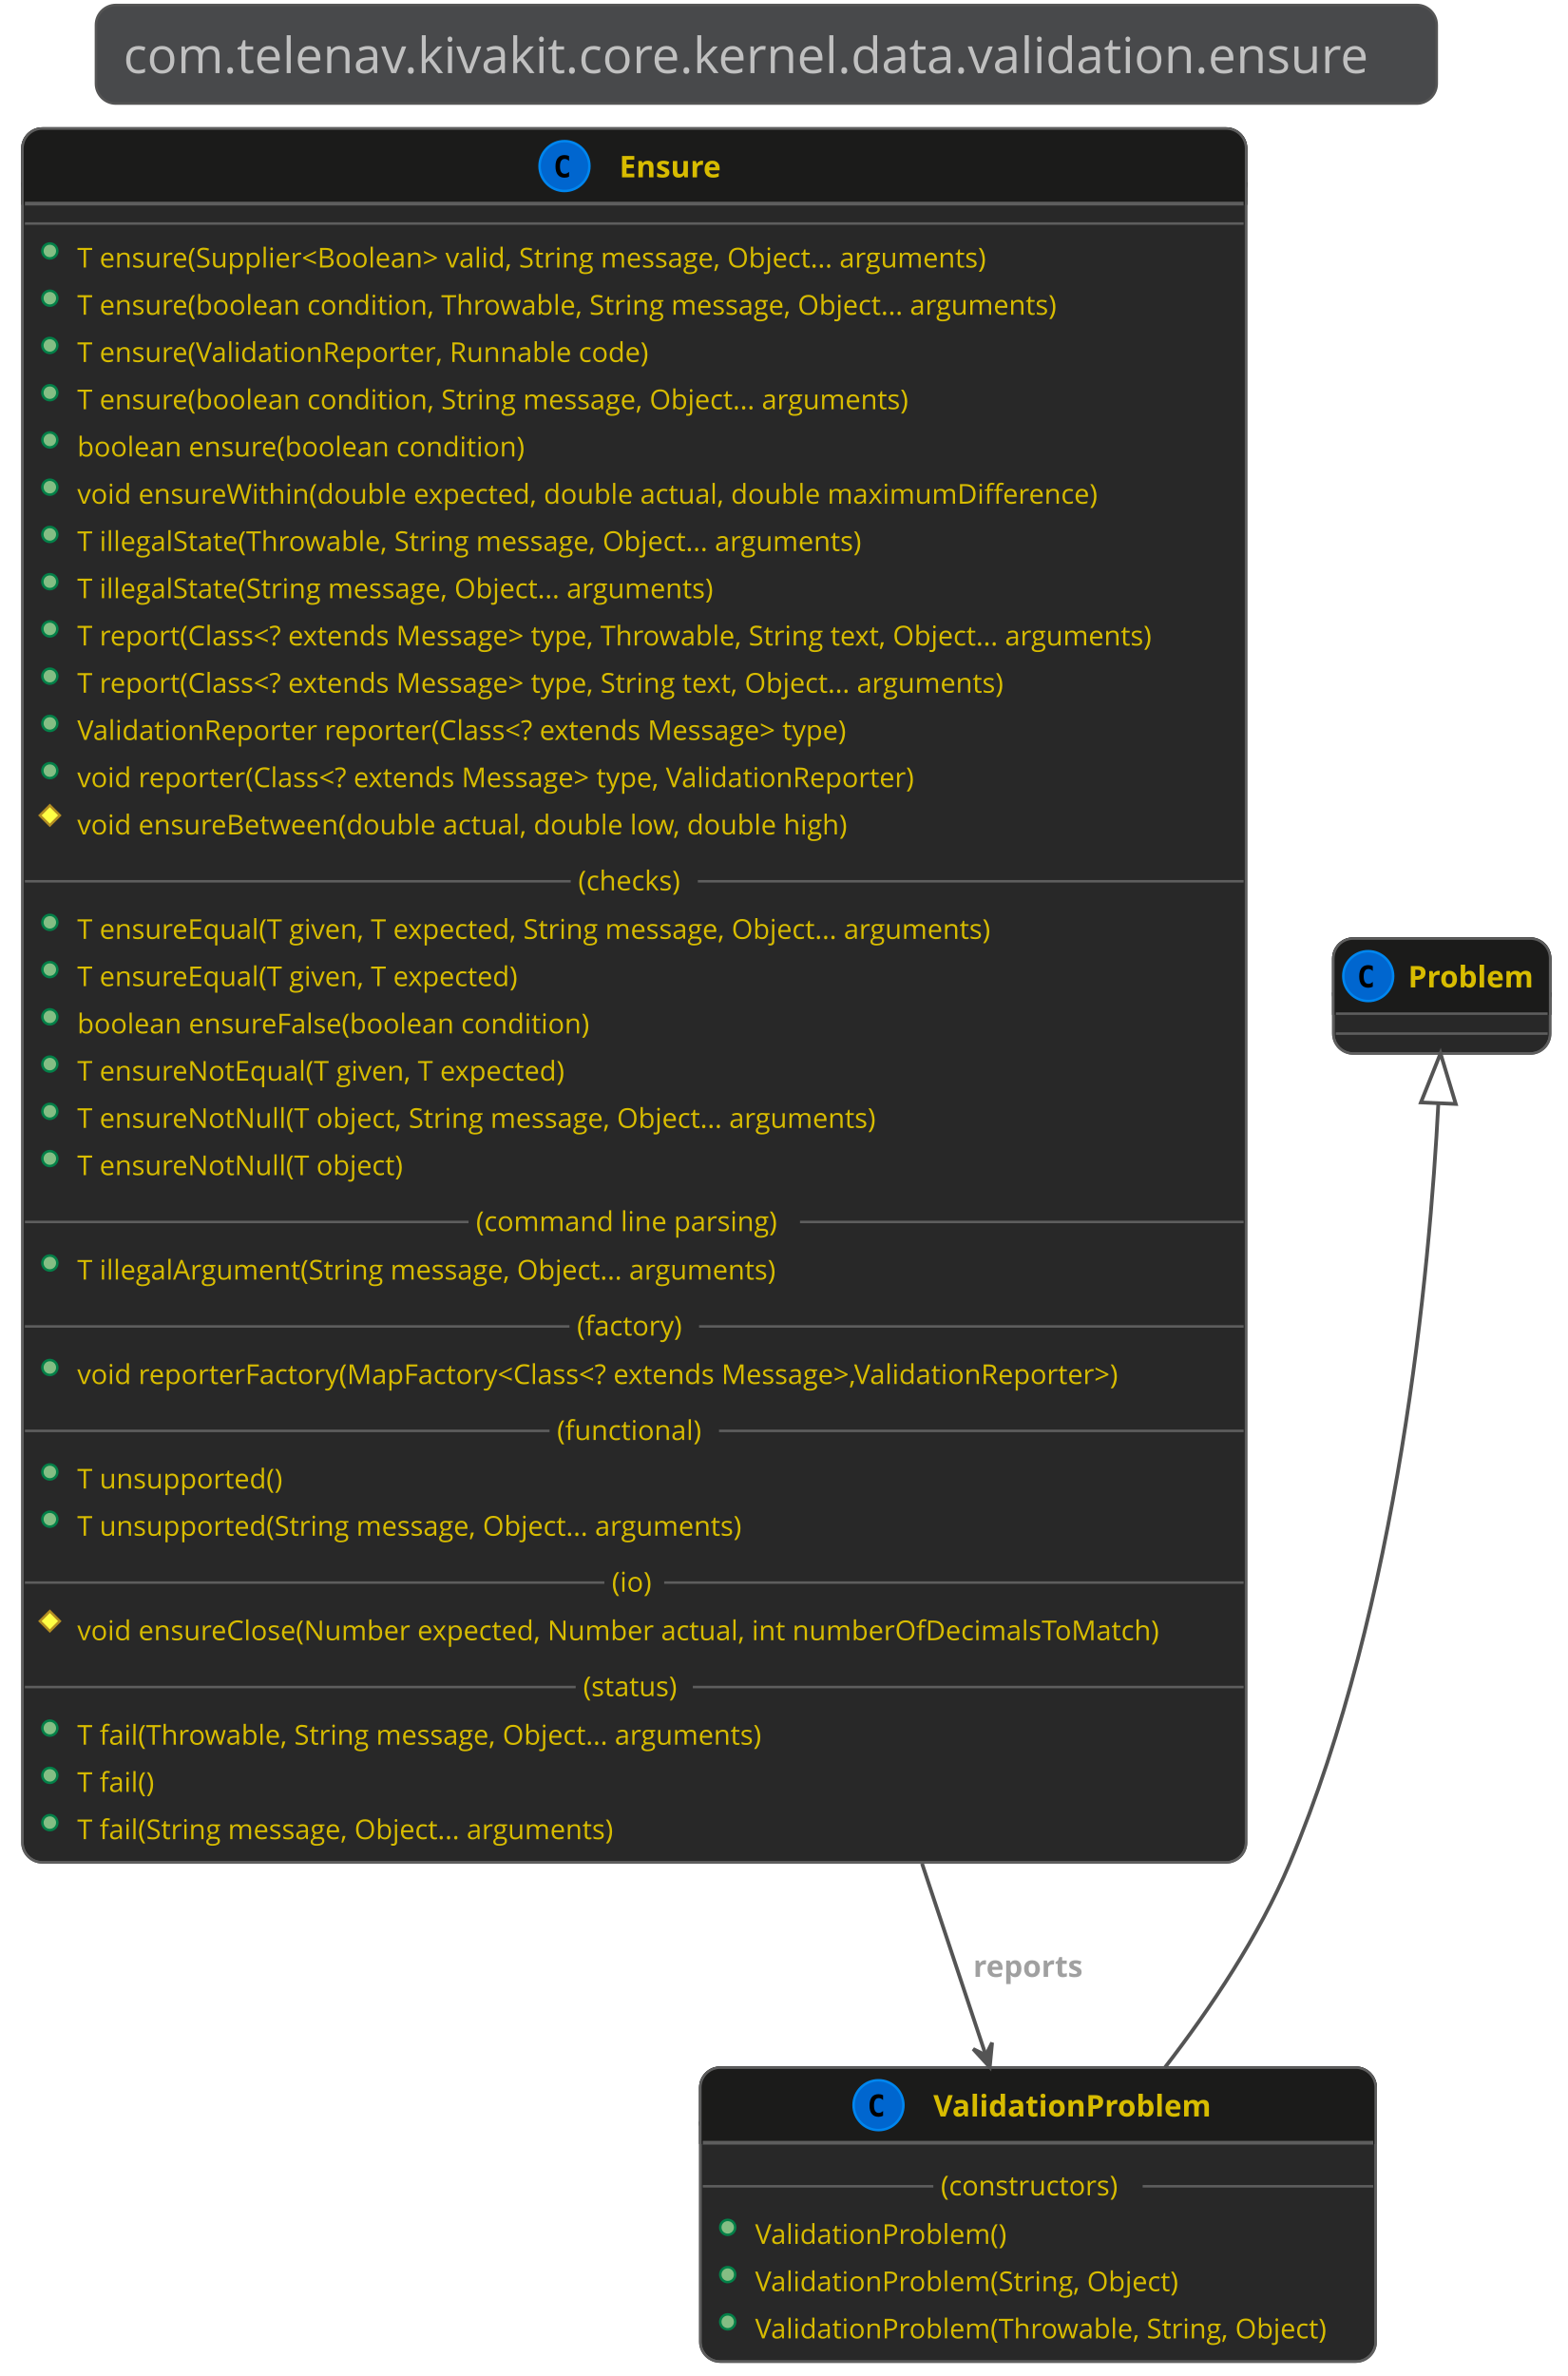
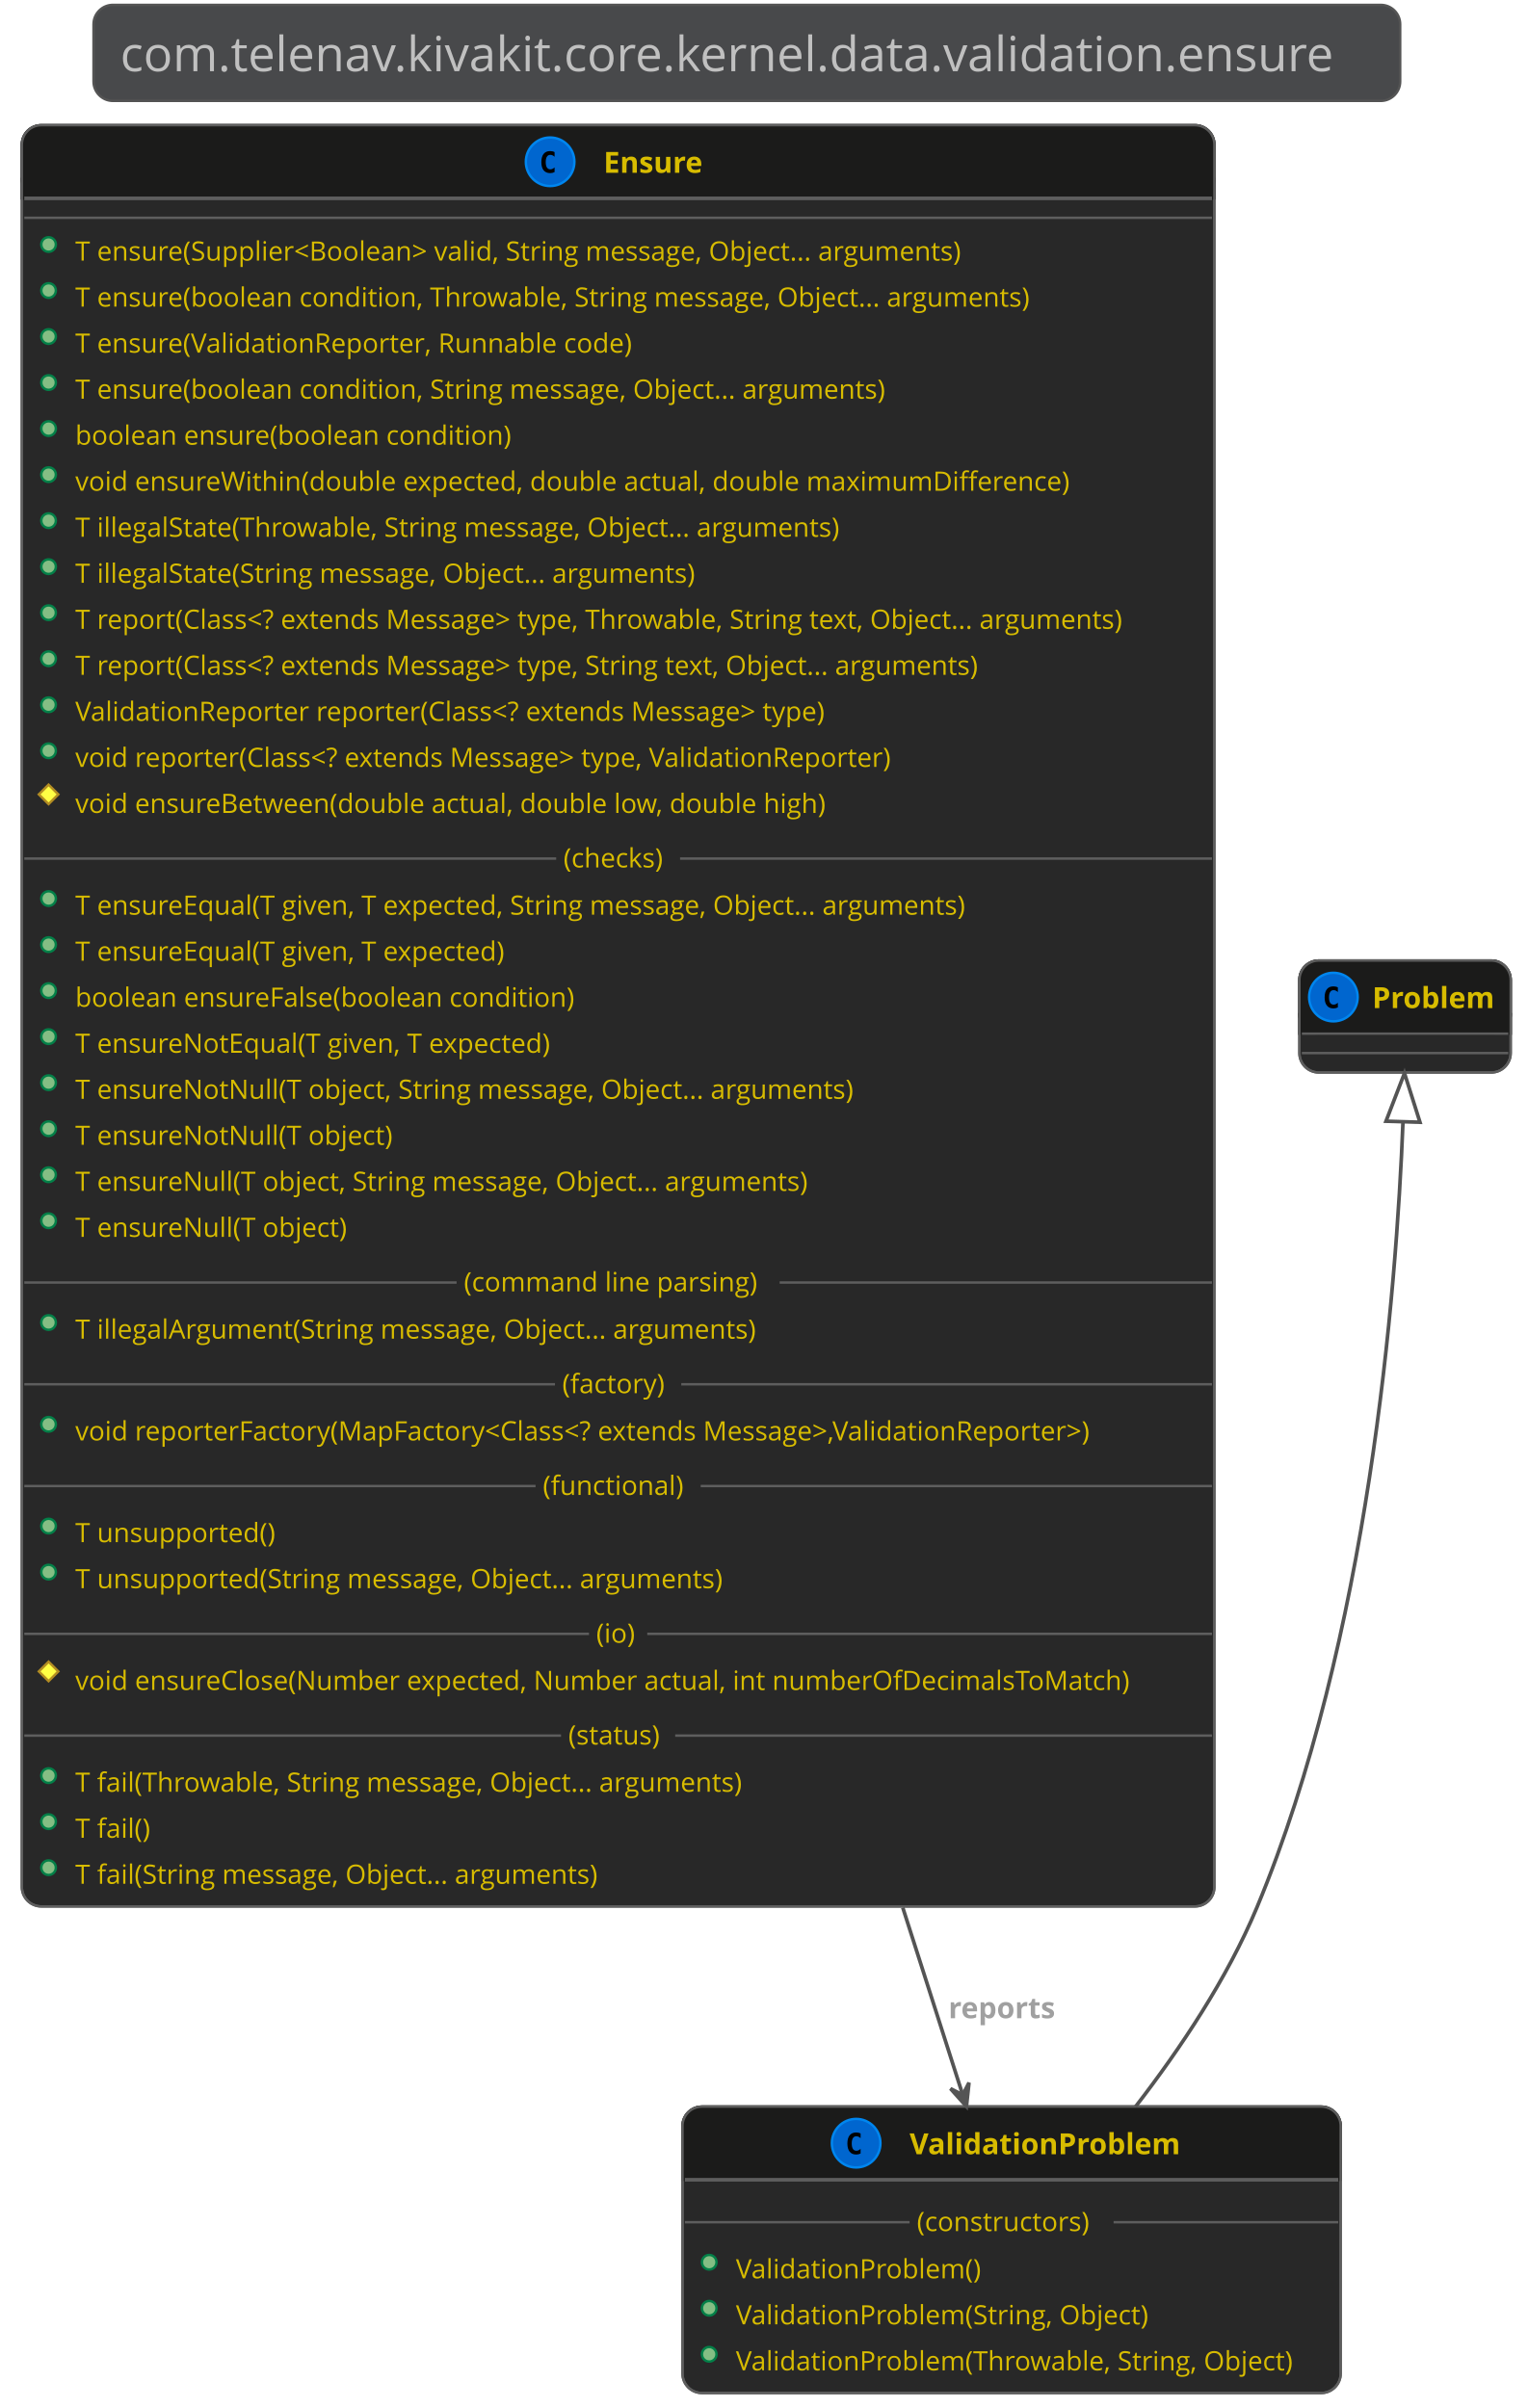
- <svg xmlns="http://www.w3.org/2000/svg" contentScriptType="application/ecmascript" contentStyleType="text/css" height="993.75px" preserveAspectRatio="none" style="width:655px;height:993px;background:#333333;" version="1.1" viewBox="0 0 655 993" width="655.208px" zoomAndPan="magnify">
+ <svg xmlns="http://www.w3.org/2000/svg" contentScriptType="application/ecmascript" contentStyleType="text/css" height="1033.333px" preserveAspectRatio="none" style="width:655px;height:1033px;background:#333333;" version="1.1" viewBox="0 0 655 1033" width="655.208px" zoomAndPan="magnify">
  <defs />
  <g>
    <rect fill="#48494B" height="41.203" rx="8.333" ry="8.333" style="stroke:#545454;stroke-width:1.042;" width="560.417" x="40.104" y="2.083" />
    <text fill="#C0C0C0" font-family="Open Sans,Avenir,Nunito,Arial,Helvetica,SansSerif" font-size="20.833" lengthAdjust="spacing" textLength="537.5" x="51.562" y="30.558">com.telenav.kivakit.core.kernel.data.validation.ensure</text>
-     <rect codeLine="7" fill="#282828" height="724.636" id="Ensure" rx="8.333" ry="8.333" style="stroke:#5E5E5E;stroke-width:1.042;" width="511.458" x="9.375" y="53.703" />
+     <rect codeLine="7" fill="#282828" height="764.126" id="Ensure" rx="8.333" ry="8.333" style="stroke:#5E5E5E;stroke-width:1.042;" width="511.458" x="9.375" y="53.703" />
    <rect fill="#1B1B1A" height="31.388" rx="8.333" ry="8.333" style="stroke:#1B1B1A;stroke-width:1.042;" width="511.458" x="9.375" y="53.703" />
    <rect fill="#1B1B1A" height="8.333" style="stroke:#1B1B1A;stroke-width:1.042;" width="511.458" x="9.375" y="76.758" />
-     <rect codeLine="7" fill="none" height="724.636" id="Ensure" rx="8.333" ry="8.333" style="stroke:#5E5E5E;stroke-width:1.042;" width="511.458" x="9.375" y="53.703" />
+     <rect codeLine="7" fill="none" height="764.126" id="Ensure" rx="8.333" ry="8.333" style="stroke:#5E5E5E;stroke-width:1.042;" width="511.458" x="9.375" y="53.703" />
    <ellipse cx="235.938" cy="69.397" fill="#0066CF" rx="10.417" ry="10.417" style="stroke:#0086EF;stroke-width:1.042;" />
    <path d="M237.848,73.822 Q237.421,74.042 236.951,74.152 Q236.481,74.261 235.962,74.261 Q234.119,74.261 233.148,73.047 Q232.178,71.832 232.178,69.537 Q232.178,67.236 233.148,66.022 Q234.119,64.807 235.962,64.807 Q236.481,64.807 236.957,64.917 Q237.433,65.027 237.848,65.247 L237.848,67.249 Q237.384,66.821 236.948,66.623 Q236.511,66.425 236.047,66.425 Q235.059,66.425 234.555,67.209 Q234.052,67.993 234.052,69.537 Q234.052,71.075 234.555,71.86 Q235.059,72.644 236.047,72.644 Q236.511,72.644 236.948,72.446 Q237.384,72.247 237.848,71.82 Z " fill="#000000" />
    <text fill="#D8BC00" font-family="Open Sans,Avenir,Nunito,Arial,Helvetica,SansSerif" font-size="12.5" font-weight="bold" lengthAdjust="spacing" textLength="43.75" x="258.854" y="74.121">Ensure</text>
    <line style="stroke:#5E5E5E;stroke-width:1.562;" x1="10.417" x2="519.792" y1="85.091" y2="85.091" />
    <line style="stroke:#5E5E5E;stroke-width:1.042;" x1="10.417" x2="519.792" y1="93.424" y2="93.424" />
    <ellipse cx="20.833" cy="104.883" fill="#84BE84" rx="3.125" ry="3.125" style="stroke:#038048;stroke-width:1.042;" />
    <text fill="#D8BC00" font-family="Open Sans,Avenir,Nunito,Arial,Helvetica,SansSerif" font-size="11.458" lengthAdjust="spacing" textLength="402.083" x="32.292" y="111.794">T ensure(Supplier&lt;Boolean&gt; valid, String message, Object... arguments)</text>
    <ellipse cx="20.833" cy="124.628" fill="#84BE84" rx="3.125" ry="3.125" style="stroke:#038048;stroke-width:1.042;" />
    <text fill="#D8BC00" font-family="Open Sans,Avenir,Nunito,Arial,Helvetica,SansSerif" font-size="11.458" lengthAdjust="spacing" textLength="430.208" x="32.292" y="131.539">T ensure(boolean condition, Throwable, String message, Object... arguments)</text>
    <ellipse cx="20.833" cy="144.373" fill="#84BE84" rx="3.125" ry="3.125" style="stroke:#038048;stroke-width:1.042;" />
    <text fill="#D8BC00" font-family="Open Sans,Avenir,Nunito,Arial,Helvetica,SansSerif" font-size="11.458" lengthAdjust="spacing" textLength="250" x="32.292" y="151.284">T ensure(ValidationReporter, Runnable code)</text>
    <ellipse cx="20.833" cy="164.117" fill="#84BE84" rx="3.125" ry="3.125" style="stroke:#038048;stroke-width:1.042;" />
    <text fill="#D8BC00" font-family="Open Sans,Avenir,Nunito,Arial,Helvetica,SansSerif" font-size="11.458" lengthAdjust="spacing" textLength="365.625" x="32.292" y="171.029">T ensure(boolean condition, String message, Object... arguments)</text>
    <ellipse cx="20.833" cy="183.862" fill="#84BE84" rx="3.125" ry="3.125" style="stroke:#038048;stroke-width:1.042;" />
    <text fill="#D8BC00" font-family="Open Sans,Avenir,Nunito,Arial,Helvetica,SansSerif" font-size="11.458" lengthAdjust="spacing" textLength="195.833" x="32.292" y="190.774">boolean ensure(boolean condition)</text>
    <ellipse cx="20.833" cy="203.607" fill="#84BE84" rx="3.125" ry="3.125" style="stroke:#038048;stroke-width:1.042;" />
    <text fill="#D8BC00" font-family="Open Sans,Avenir,Nunito,Arial,Helvetica,SansSerif" font-size="11.458" lengthAdjust="spacing" textLength="442.708" x="32.292" y="210.518">void ensureWithin(double expected, double actual, double maximumDifference)</text>
    <ellipse cx="20.833" cy="223.352" fill="#84BE84" rx="3.125" ry="3.125" style="stroke:#038048;stroke-width:1.042;" />
    <text fill="#D8BC00" font-family="Open Sans,Avenir,Nunito,Arial,Helvetica,SansSerif" font-size="11.458" lengthAdjust="spacing" textLength="343.75" x="32.292" y="230.263">T illegalState(Throwable, String message, Object... arguments)</text>
    <ellipse cx="20.833" cy="243.097" fill="#84BE84" rx="3.125" ry="3.125" style="stroke:#038048;stroke-width:1.042;" />
    <text fill="#D8BC00" font-family="Open Sans,Avenir,Nunito,Arial,Helvetica,SansSerif" font-size="11.458" lengthAdjust="spacing" textLength="279.167" x="32.292" y="250.008">T illegalState(String message, Object... arguments)</text>
    <ellipse cx="20.833" cy="262.842" fill="#84BE84" rx="3.125" ry="3.125" style="stroke:#038048;stroke-width:1.042;" />
    <text fill="#D8BC00" font-family="Open Sans,Avenir,Nunito,Arial,Helvetica,SansSerif" font-size="11.458" lengthAdjust="spacing" textLength="479.167" x="32.292" y="269.753">T report(Class&lt;? extends Message&gt; type, Throwable, String text, Object... arguments)</text>
    <ellipse cx="20.833" cy="282.587" fill="#84BE84" rx="3.125" ry="3.125" style="stroke:#038048;stroke-width:1.042;" />
    <text fill="#D8BC00" font-family="Open Sans,Avenir,Nunito,Arial,Helvetica,SansSerif" font-size="11.458" lengthAdjust="spacing" textLength="414.583" x="32.292" y="289.498">T report(Class&lt;? extends Message&gt; type, String text, Object... arguments)</text>
    <ellipse cx="20.833" cy="302.332" fill="#84BE84" rx="3.125" ry="3.125" style="stroke:#038048;stroke-width:1.042;" />
    <text fill="#D8BC00" font-family="Open Sans,Avenir,Nunito,Arial,Helvetica,SansSerif" font-size="11.458" lengthAdjust="spacing" textLength="342.708" x="32.292" y="309.243">ValidationReporter reporter(Class&lt;? extends Message&gt; type)</text>
    <ellipse cx="20.833" cy="322.076" fill="#84BE84" rx="3.125" ry="3.125" style="stroke:#038048;stroke-width:1.042;" />
    <text fill="#D8BC00" font-family="Open Sans,Avenir,Nunito,Arial,Helvetica,SansSerif" font-size="11.458" lengthAdjust="spacing" textLength="372.917" x="32.292" y="328.988">void reporter(Class&lt;? extends Message&gt; type, ValidationReporter)</text>
    <polygon fill="#FFFF44" points="20.833,336.613,25,340.78,20.833,344.946,16.667,340.78" style="stroke:#B38D22;stroke-width:1.042;" />
    <text fill="#D8BC00" font-family="Open Sans,Avenir,Nunito,Arial,Helvetica,SansSerif" font-size="11.458" lengthAdjust="spacing" textLength="333.333" x="32.292" y="348.733">void ensureBetween(double actual, double low, double high)</text>
    <ellipse cx="20.833" cy="385.478" fill="#84BE84" rx="3.125" ry="3.125" style="stroke:#038048;stroke-width:1.042;" />
    <text fill="#D8BC00" font-family="Open Sans,Avenir,Nunito,Arial,Helvetica,SansSerif" font-size="11.458" lengthAdjust="spacing" textLength="403.125" x="32.292" y="392.389">T ensureEqual(T given, T expected, String message, Object... arguments)</text>
    <ellipse cx="20.833" cy="405.223" fill="#84BE84" rx="3.125" ry="3.125" style="stroke:#038048;stroke-width:1.042;" />
    <text fill="#D8BC00" font-family="Open Sans,Avenir,Nunito,Arial,Helvetica,SansSerif" font-size="11.458" lengthAdjust="spacing" textLength="195.833" x="32.292" y="412.134">T ensureEqual(T given, T expected)</text>
    <ellipse cx="20.833" cy="424.967" fill="#84BE84" rx="3.125" ry="3.125" style="stroke:#038048;stroke-width:1.042;" />
    <text fill="#D8BC00" font-family="Open Sans,Avenir,Nunito,Arial,Helvetica,SansSerif" font-size="11.458" lengthAdjust="spacing" textLength="223.958" x="32.292" y="431.879">boolean ensureFalse(boolean condition)</text>
    <ellipse cx="20.833" cy="444.712" fill="#84BE84" rx="3.125" ry="3.125" style="stroke:#038048;stroke-width:1.042;" />
    <text fill="#D8BC00" font-family="Open Sans,Avenir,Nunito,Arial,Helvetica,SansSerif" font-size="11.458" lengthAdjust="spacing" textLength="215.625" x="32.292" y="451.623">T ensureNotEqual(T given, T expected)</text>
    <ellipse cx="20.833" cy="464.457" fill="#84BE84" rx="3.125" ry="3.125" style="stroke:#038048;stroke-width:1.042;" />
    <text fill="#D8BC00" font-family="Open Sans,Avenir,Nunito,Arial,Helvetica,SansSerif" font-size="11.458" lengthAdjust="spacing" textLength="351.042" x="32.292" y="471.368">T ensureNotNull(T object, String message, Object... arguments)</text>
    <ellipse cx="20.833" cy="484.202" fill="#84BE84" rx="3.125" ry="3.125" style="stroke:#038048;stroke-width:1.042;" />
    <text fill="#D8BC00" font-family="Open Sans,Avenir,Nunito,Arial,Helvetica,SansSerif" font-size="11.458" lengthAdjust="spacing" textLength="143.75" x="32.292" y="491.113">T ensureNotNull(T object)</text>
+     <ellipse cx="20.833" cy="503.947" fill="#84BE84" rx="3.125" ry="3.125" style="stroke:#038048;stroke-width:1.042;" />
+     <text fill="#D8BC00" font-family="Open Sans,Avenir,Nunito,Arial,Helvetica,SansSerif" font-size="11.458" lengthAdjust="spacing" textLength="331.25" x="32.292" y="510.858">T ensureNull(T object, String message, Object... arguments)</text>
+     <ellipse cx="20.833" cy="523.692" fill="#84BE84" rx="3.125" ry="3.125" style="stroke:#038048;stroke-width:1.042;" />
+     <text fill="#D8BC00" font-family="Open Sans,Avenir,Nunito,Arial,Helvetica,SansSerif" font-size="11.458" lengthAdjust="spacing" textLength="123.958" x="32.292" y="530.603">T ensureNull(T object)</text>
    <line style="stroke:#5E5E5E;stroke-width:1.042;" x1="10.417" x2="238.542" y1="368.314" y2="368.314" />
    <text fill="#D8BC00" font-family="Open Sans,Avenir,Nunito,Arial,Helvetica,SansSerif" font-size="11.458" lengthAdjust="spacing" textLength="46.875" x="241.667" y="372.123">(checks)</text>
    <line style="stroke:#5E5E5E;stroke-width:1.042;" x1="291.667" x2="519.792" y1="368.314" y2="368.314" />
-     <ellipse cx="20.833" cy="527.859" fill="#84BE84" rx="3.125" ry="3.125" style="stroke:#038048;stroke-width:1.042;" />
-     <text fill="#D8BC00" font-family="Open Sans,Avenir,Nunito,Arial,Helvetica,SansSerif" font-size="11.458" lengthAdjust="spacing" textLength="308.333" x="32.292" y="534.77">T illegalArgument(String message, Object... arguments)</text>
-     <line style="stroke:#5E5E5E;stroke-width:1.042;" x1="10.417" x2="195.833" y1="510.694" y2="510.694" />
-     <text fill="#D8BC00" font-family="Open Sans,Avenir,Nunito,Arial,Helvetica,SansSerif" font-size="11.458" lengthAdjust="spacing" textLength="132.292" x="198.958" y="514.504">(command line parsing)</text>
-     <line style="stroke:#5E5E5E;stroke-width:1.042;" x1="334.375" x2="519.792" y1="510.694" y2="510.694" />
-     <ellipse cx="20.833" cy="571.515" fill="#84BE84" rx="3.125" ry="3.125" style="stroke:#038048;stroke-width:1.042;" />
-     <text fill="#D8BC00" font-family="Open Sans,Avenir,Nunito,Arial,Helvetica,SansSerif" font-size="11.458" lengthAdjust="spacing" textLength="467.708" x="32.292" y="578.426">void reporterFactory(MapFactory&lt;Class&lt;? extends Message&gt;,ValidationReporter&gt;)</text>
-     <line style="stroke:#5E5E5E;stroke-width:1.042;" x1="10.417" x2="238.021" y1="554.351" y2="554.351" />
-     <text fill="#D8BC00" font-family="Open Sans,Avenir,Nunito,Arial,Helvetica,SansSerif" font-size="11.458" lengthAdjust="spacing" textLength="47.917" x="241.146" y="558.16">(factory)</text>
-     <line style="stroke:#5E5E5E;stroke-width:1.042;" x1="292.188" x2="519.792" y1="554.351" y2="554.351" />
-     <ellipse cx="20.833" cy="615.171" fill="#84BE84" rx="3.125" ry="3.125" style="stroke:#038048;stroke-width:1.042;" />
-     <text fill="#D8BC00" font-family="Open Sans,Avenir,Nunito,Arial,Helvetica,SansSerif" font-size="11.458" lengthAdjust="spacing" textLength="91.667" x="32.292" y="622.082">T unsupported()</text>
-     <ellipse cx="20.833" cy="634.916" fill="#84BE84" rx="3.125" ry="3.125" style="stroke:#038048;stroke-width:1.042;" />
-     <text fill="#D8BC00" font-family="Open Sans,Avenir,Nunito,Arial,Helvetica,SansSerif" font-size="11.458" lengthAdjust="spacing" textLength="292.708" x="32.292" y="641.827">T unsupported(String message, Object... arguments)</text>
-     <line style="stroke:#5E5E5E;stroke-width:1.042;" x1="10.417" x2="229.688" y1="598.007" y2="598.007" />
-     <text fill="#D8BC00" font-family="Open Sans,Avenir,Nunito,Arial,Helvetica,SansSerif" font-size="11.458" lengthAdjust="spacing" textLength="64.583" x="232.812" y="601.817">(functional)</text>
-     <line style="stroke:#5E5E5E;stroke-width:1.042;" x1="300.521" x2="519.792" y1="598.007" y2="598.007" />
-     <polygon fill="#FFFF44" points="20.833,673.364,25,677.531,20.833,681.698,16.667,677.531" style="stroke:#B38D22;stroke-width:1.042;" />
-     <text fill="#D8BC00" font-family="Open Sans,Avenir,Nunito,Arial,Helvetica,SansSerif" font-size="11.458" lengthAdjust="spacing" textLength="470.833" x="32.292" y="685.484">void ensureClose(Number expected, Number actual, int numberOfDecimalsToMatch)</text>
-     <line style="stroke:#5E5E5E;stroke-width:1.042;" x1="10.417" x2="252.604" y1="661.409" y2="661.409" />
-     <text fill="#D8BC00" font-family="Open Sans,Avenir,Nunito,Arial,Helvetica,SansSerif" font-size="11.458" lengthAdjust="spacing" textLength="18.75" x="255.729" y="665.218">(io)</text>
-     <line style="stroke:#5E5E5E;stroke-width:1.042;" x1="277.604" x2="519.792" y1="661.409" y2="661.409" />
-     <ellipse cx="20.833" cy="722.229" fill="#84BE84" rx="3.125" ry="3.125" style="stroke:#038048;stroke-width:1.042;" />
-     <text fill="#D8BC00" font-family="Open Sans,Avenir,Nunito,Arial,Helvetica,SansSerif" font-size="11.458" lengthAdjust="spacing" textLength="301.042" x="32.292" y="729.14">T fail(Throwable, String message, Object... arguments)</text>
-     <ellipse cx="20.833" cy="741.974" fill="#84BE84" rx="3.125" ry="3.125" style="stroke:#038048;stroke-width:1.042;" />
-     <text fill="#D8BC00" font-family="Open Sans,Avenir,Nunito,Arial,Helvetica,SansSerif" font-size="11.458" lengthAdjust="spacing" textLength="35.417" x="32.292" y="748.885">T fail()</text>
+     <ellipse cx="20.833" cy="567.348" fill="#84BE84" rx="3.125" ry="3.125" style="stroke:#038048;stroke-width:1.042;" />
+     <text fill="#D8BC00" font-family="Open Sans,Avenir,Nunito,Arial,Helvetica,SansSerif" font-size="11.458" lengthAdjust="spacing" textLength="308.333" x="32.292" y="574.259">T illegalArgument(String message, Object... arguments)</text>
+     <line style="stroke:#5E5E5E;stroke-width:1.042;" x1="10.417" x2="195.833" y1="550.184" y2="550.184" />
+     <text fill="#D8BC00" font-family="Open Sans,Avenir,Nunito,Arial,Helvetica,SansSerif" font-size="11.458" lengthAdjust="spacing" textLength="132.292" x="198.958" y="553.994">(command line parsing)</text>
+     <line style="stroke:#5E5E5E;stroke-width:1.042;" x1="334.375" x2="519.792" y1="550.184" y2="550.184" />
+     <ellipse cx="20.833" cy="611.005" fill="#84BE84" rx="3.125" ry="3.125" style="stroke:#038048;stroke-width:1.042;" />
+     <text fill="#D8BC00" font-family="Open Sans,Avenir,Nunito,Arial,Helvetica,SansSerif" font-size="11.458" lengthAdjust="spacing" textLength="467.708" x="32.292" y="617.916">void reporterFactory(MapFactory&lt;Class&lt;? extends Message&gt;,ValidationReporter&gt;)</text>
+     <line style="stroke:#5E5E5E;stroke-width:1.042;" x1="10.417" x2="238.021" y1="593.841" y2="593.841" />
+     <text fill="#D8BC00" font-family="Open Sans,Avenir,Nunito,Arial,Helvetica,SansSerif" font-size="11.458" lengthAdjust="spacing" textLength="47.917" x="241.146" y="597.65">(factory)</text>
+     <line style="stroke:#5E5E5E;stroke-width:1.042;" x1="292.188" x2="519.792" y1="593.841" y2="593.841" />
+     <ellipse cx="20.833" cy="654.661" fill="#84BE84" rx="3.125" ry="3.125" style="stroke:#038048;stroke-width:1.042;" />
+     <text fill="#D8BC00" font-family="Open Sans,Avenir,Nunito,Arial,Helvetica,SansSerif" font-size="11.458" lengthAdjust="spacing" textLength="91.667" x="32.292" y="661.572">T unsupported()</text>
+     <ellipse cx="20.833" cy="674.406" fill="#84BE84" rx="3.125" ry="3.125" style="stroke:#038048;stroke-width:1.042;" />
+     <text fill="#D8BC00" font-family="Open Sans,Avenir,Nunito,Arial,Helvetica,SansSerif" font-size="11.458" lengthAdjust="spacing" textLength="292.708" x="32.292" y="681.317">T unsupported(String message, Object... arguments)</text>
+     <line style="stroke:#5E5E5E;stroke-width:1.042;" x1="10.417" x2="229.688" y1="637.497" y2="637.497" />
+     <text fill="#D8BC00" font-family="Open Sans,Avenir,Nunito,Arial,Helvetica,SansSerif" font-size="11.458" lengthAdjust="spacing" textLength="64.583" x="232.812" y="641.307">(functional)</text>
+     <line style="stroke:#5E5E5E;stroke-width:1.042;" x1="300.521" x2="519.792" y1="637.497" y2="637.497" />
+     <polygon fill="#FFFF44" points="20.833,712.854,25,717.021,20.833,721.187,16.667,717.021" style="stroke:#B38D22;stroke-width:1.042;" />
+     <text fill="#D8BC00" font-family="Open Sans,Avenir,Nunito,Arial,Helvetica,SansSerif" font-size="11.458" lengthAdjust="spacing" textLength="470.833" x="32.292" y="724.974">void ensureClose(Number expected, Number actual, int numberOfDecimalsToMatch)</text>
+     <line style="stroke:#5E5E5E;stroke-width:1.042;" x1="10.417" x2="252.604" y1="700.898" y2="700.898" />
+     <text fill="#D8BC00" font-family="Open Sans,Avenir,Nunito,Arial,Helvetica,SansSerif" font-size="11.458" lengthAdjust="spacing" textLength="18.75" x="255.729" y="704.708">(io)</text>
+     <line style="stroke:#5E5E5E;stroke-width:1.042;" x1="277.604" x2="519.792" y1="700.898" y2="700.898" />
    <ellipse cx="20.833" cy="761.719" fill="#84BE84" rx="3.125" ry="3.125" style="stroke:#038048;stroke-width:1.042;" />
-     <text fill="#D8BC00" font-family="Open Sans,Avenir,Nunito,Arial,Helvetica,SansSerif" font-size="11.458" lengthAdjust="spacing" textLength="236.458" x="32.292" y="768.63">T fail(String message, Object... arguments)</text>
-     <line style="stroke:#5E5E5E;stroke-width:1.042;" x1="10.417" x2="240.625" y1="705.065" y2="705.065" />
-     <text fill="#D8BC00" font-family="Open Sans,Avenir,Nunito,Arial,Helvetica,SansSerif" font-size="11.458" lengthAdjust="spacing" textLength="42.708" x="243.75" y="708.875">(status)</text>
-     <line style="stroke:#5E5E5E;stroke-width:1.042;" x1="289.583" x2="519.792" y1="705.065" y2="705.065" />
-     <rect codeLine="46" fill="#282828" height="122.868" id="ValidationProblem" rx="8.333" ry="8.333" style="stroke:#5E5E5E;stroke-width:1.042;" width="282.292" x="292.708" y="864.12" />
-     <rect fill="#1B1B1A" height="31.388" rx="8.333" ry="8.333" style="stroke:#1B1B1A;stroke-width:1.042;" width="282.292" x="292.708" y="864.12" />
-     <rect fill="#1B1B1A" height="8.333" style="stroke:#1B1B1A;stroke-width:1.042;" width="282.292" x="292.708" y="887.174" />
-     <rect codeLine="46" fill="none" height="122.868" id="ValidationProblem" rx="8.333" ry="8.333" style="stroke:#5E5E5E;stroke-width:1.042;" width="282.292" x="292.708" y="864.12" />
-     <ellipse cx="367.188" cy="879.814" fill="#0066CF" rx="10.417" ry="10.417" style="stroke:#0086EF;stroke-width:1.042;" />
-     <path d="M369.098,884.239 Q368.671,884.458 368.201,884.568 Q367.731,884.678 367.212,884.678 Q365.369,884.678 364.398,883.463 Q363.428,882.249 363.428,879.954 Q363.428,877.653 364.398,876.438 Q365.369,875.224 367.212,875.224 Q367.731,875.224 368.207,875.334 Q368.683,875.443 369.098,875.663 L369.098,877.665 Q368.634,877.238 368.198,877.04 Q367.761,876.841 367.297,876.841 Q366.309,876.841 365.805,877.625 Q365.301,878.41 365.301,879.954 Q365.301,881.492 365.805,882.276 Q366.309,883.061 367.297,883.061 Q367.761,883.061 368.198,882.862 Q368.634,882.664 369.098,882.237 Z " fill="#000000" />
-     <text fill="#D8BC00" font-family="Open Sans,Avenir,Nunito,Arial,Helvetica,SansSerif" font-size="12.5" font-weight="bold" lengthAdjust="spacing" textLength="118.75" x="390.104" y="884.538">ValidationProblem</text>
-     <line style="stroke:#5E5E5E;stroke-width:1.562;" x1="293.75" x2="573.958" y1="895.508" y2="895.508" />
-     <ellipse cx="304.167" cy="930.878" fill="#84BE84" rx="3.125" ry="3.125" style="stroke:#038048;stroke-width:1.042;" />
-     <text fill="#D8BC00" font-family="Open Sans,Avenir,Nunito,Arial,Helvetica,SansSerif" font-size="11.458" lengthAdjust="spacing" textLength="109.375" x="315.625" y="937.789">ValidationProblem()</text>
-     <ellipse cx="304.167" cy="950.623" fill="#84BE84" rx="3.125" ry="3.125" style="stroke:#038048;stroke-width:1.042;" />
-     <text fill="#D8BC00" font-family="Open Sans,Avenir,Nunito,Arial,Helvetica,SansSerif" font-size="11.458" lengthAdjust="spacing" textLength="185.417" x="315.625" y="957.534">ValidationProblem(String, Object)</text>
-     <ellipse cx="304.167" cy="970.367" fill="#84BE84" rx="3.125" ry="3.125" style="stroke:#038048;stroke-width:1.042;" />
-     <text fill="#D8BC00" font-family="Open Sans,Avenir,Nunito,Arial,Helvetica,SansSerif" font-size="11.458" lengthAdjust="spacing" textLength="250" x="315.625" y="977.279">ValidationProblem(Throwable, String, Object)</text>
-     <line style="stroke:#5E5E5E;stroke-width:1.042;" x1="293.75" x2="390.104" y1="913.714" y2="913.714" />
-     <text fill="#D8BC00" font-family="Open Sans,Avenir,Nunito,Arial,Helvetica,SansSerif" font-size="11.458" lengthAdjust="spacing" textLength="81.25" x="393.229" y="917.523">(constructors)</text>
-     <line style="stroke:#5E5E5E;stroke-width:1.042;" x1="477.604" x2="573.958" y1="913.714" y2="913.714" />
-     <rect fill="#282828" height="48.055" id="Problem" rx="8.333" ry="8.333" style="stroke:#5E5E5E;stroke-width:1.042;" width="90.625" x="557.292" y="392.245" />
-     <rect fill="#1B1B1A" height="31.388" rx="8.333" ry="8.333" style="stroke:#1B1B1A;stroke-width:1.042;" width="90.625" x="557.292" y="392.245" />
-     <rect fill="#1B1B1A" height="8.333" style="stroke:#1B1B1A;stroke-width:1.042;" width="90.625" x="557.292" y="415.3" />
-     <rect fill="none" height="48.055" id="Problem" rx="8.333" ry="8.333" style="stroke:#5E5E5E;stroke-width:1.042;" width="90.625" x="557.292" y="392.245" />
-     <ellipse cx="571.875" cy="407.939" fill="#0066CF" rx="10.417" ry="10.417" style="stroke:#0086EF;stroke-width:1.042;" />
-     <path d="M573.785,412.364 Q573.358,412.583 572.888,412.693 Q572.418,412.803 571.899,412.803 Q570.056,412.803 569.086,411.589 Q568.115,410.374 568.115,408.079 Q568.115,405.778 569.086,404.563 Q570.056,403.349 571.899,403.349 Q572.418,403.349 572.894,403.459 Q573.37,403.568 573.785,403.788 L573.785,405.79 Q573.322,405.363 572.885,405.165 Q572.449,404.966 571.985,404.966 Q570.996,404.966 570.493,405.75 Q569.989,406.535 569.989,408.079 Q569.989,409.617 570.493,410.401 Q570.996,411.186 571.985,411.186 Q572.449,411.186 572.885,410.987 Q573.322,410.789 573.785,410.362 Z " fill="#000000" />
-     <text fill="#D8BC00" font-family="Open Sans,Avenir,Nunito,Arial,Helvetica,SansSerif" font-size="12.5" font-weight="bold" lengthAdjust="spacing" textLength="53.125" x="588.542" y="412.663">Problem</text>
-     <line style="stroke:#5E5E5E;stroke-width:1.042;" x1="558.333" x2="646.875" y1="423.633" y2="423.633" />
-     <line style="stroke:#5E5E5E;stroke-width:1.042;" x1="558.333" x2="646.875" y1="431.966" y2="431.966" />
-     <path codeLine="6" d="M385.385,778.828 C395.302,808.651 404.417,836.036 411.99,858.807 " fill="none" id="Ensure-to-ValidationProblem" style="stroke:#545454;stroke-width:1.562;" />
-     <polygon fill="#545454" points="413.688,863.901,414.666,853.688,412.036,858.961,406.763,856.331,413.688,863.901" style="stroke:#545454;stroke-width:1.562;" />
-     <text fill="#A0A0A0" font-family="Open Sans,Avenir,Nunito,Arial,Helvetica,SansSerif" font-size="12.5" font-weight="bold" lengthAdjust="spacing" textLength="46.875" x="406.771" y="826.204">reports</text>
-     <path codeLine="45" d="M601.188,461.099 C597.562,530.942 584.708,670.588 539.062,778.703 C526.25,809.047 506.135,839.151 486.906,864.057 " fill="none" id="Problem-backto-ValidationProblem" style="stroke:#545454;stroke-width:1.562;" />
-     <polygon fill="none" points="593.906,460.734,602.094,440.234,608.469,461.37,593.906,460.734" style="stroke:#545454;stroke-width:1.562;" />
+     <text fill="#D8BC00" font-family="Open Sans,Avenir,Nunito,Arial,Helvetica,SansSerif" font-size="11.458" lengthAdjust="spacing" textLength="301.042" x="32.292" y="768.63">T fail(Throwable, String message, Object... arguments)</text>
+     <ellipse cx="20.833" cy="781.464" fill="#84BE84" rx="3.125" ry="3.125" style="stroke:#038048;stroke-width:1.042;" />
+     <text fill="#D8BC00" font-family="Open Sans,Avenir,Nunito,Arial,Helvetica,SansSerif" font-size="11.458" lengthAdjust="spacing" textLength="35.417" x="32.292" y="788.375">T fail()</text>
+     <ellipse cx="20.833" cy="801.208" fill="#84BE84" rx="3.125" ry="3.125" style="stroke:#038048;stroke-width:1.042;" />
+     <text fill="#D8BC00" font-family="Open Sans,Avenir,Nunito,Arial,Helvetica,SansSerif" font-size="11.458" lengthAdjust="spacing" textLength="236.458" x="32.292" y="808.12">T fail(String message, Object... arguments)</text>
+     <line style="stroke:#5E5E5E;stroke-width:1.042;" x1="10.417" x2="240.625" y1="744.555" y2="744.555" />
+     <text fill="#D8BC00" font-family="Open Sans,Avenir,Nunito,Arial,Helvetica,SansSerif" font-size="11.458" lengthAdjust="spacing" textLength="42.708" x="243.75" y="748.364">(status)</text>
+     <line style="stroke:#5E5E5E;stroke-width:1.042;" x1="289.583" x2="519.792" y1="744.555" y2="744.555" />
+     <rect codeLine="48" fill="#282828" height="122.868" id="ValidationProblem" rx="8.333" ry="8.333" style="stroke:#5E5E5E;stroke-width:1.042;" width="282.292" x="292.708" y="903.703" />
+     <rect fill="#1B1B1A" height="31.388" rx="8.333" ry="8.333" style="stroke:#1B1B1A;stroke-width:1.042;" width="282.292" x="292.708" y="903.703" />
+     <rect fill="#1B1B1A" height="8.333" style="stroke:#1B1B1A;stroke-width:1.042;" width="282.292" x="292.708" y="926.758" />
+     <rect codeLine="48" fill="none" height="122.868" id="ValidationProblem" rx="8.333" ry="8.333" style="stroke:#5E5E5E;stroke-width:1.042;" width="282.292" x="292.708" y="903.703" />
+     <ellipse cx="367.188" cy="919.397" fill="#0066CF" rx="10.417" ry="10.417" style="stroke:#0086EF;stroke-width:1.042;" />
+     <path d="M369.098,923.822 Q368.671,924.042 368.201,924.152 Q367.731,924.261 367.212,924.261 Q365.369,924.261 364.398,923.047 Q363.428,921.832 363.428,919.537 Q363.428,917.236 364.398,916.022 Q365.369,914.807 367.212,914.807 Q367.731,914.807 368.207,914.917 Q368.683,915.027 369.098,915.247 L369.098,917.249 Q368.634,916.821 368.198,916.623 Q367.761,916.425 367.297,916.425 Q366.309,916.425 365.805,917.209 Q365.301,917.993 365.301,919.537 Q365.301,921.075 365.805,921.86 Q366.309,922.644 367.297,922.644 Q367.761,922.644 368.198,922.446 Q368.634,922.247 369.098,921.82 Z " fill="#000000" />
+     <text fill="#D8BC00" font-family="Open Sans,Avenir,Nunito,Arial,Helvetica,SansSerif" font-size="12.5" font-weight="bold" lengthAdjust="spacing" textLength="118.75" x="390.104" y="924.121">ValidationProblem</text>
+     <line style="stroke:#5E5E5E;stroke-width:1.562;" x1="293.75" x2="573.958" y1="935.091" y2="935.091" />
+     <ellipse cx="304.167" cy="970.461" fill="#84BE84" rx="3.125" ry="3.125" style="stroke:#038048;stroke-width:1.042;" />
+     <text fill="#D8BC00" font-family="Open Sans,Avenir,Nunito,Arial,Helvetica,SansSerif" font-size="11.458" lengthAdjust="spacing" textLength="109.375" x="315.625" y="977.372">ValidationProblem()</text>
+     <ellipse cx="304.167" cy="990.206" fill="#84BE84" rx="3.125" ry="3.125" style="stroke:#038048;stroke-width:1.042;" />
+     <text fill="#D8BC00" font-family="Open Sans,Avenir,Nunito,Arial,Helvetica,SansSerif" font-size="11.458" lengthAdjust="spacing" textLength="185.417" x="315.625" y="997.117">ValidationProblem(String, Object)</text>
+     <ellipse cx="304.167" cy="1009.951" fill="#84BE84" rx="3.125" ry="3.125" style="stroke:#038048;stroke-width:1.042;" />
+     <text fill="#D8BC00" font-family="Open Sans,Avenir,Nunito,Arial,Helvetica,SansSerif" font-size="11.458" lengthAdjust="spacing" textLength="250" x="315.625" y="1016.862">ValidationProblem(Throwable, String, Object)</text>
+     <line style="stroke:#5E5E5E;stroke-width:1.042;" x1="293.75" x2="390.104" y1="953.297" y2="953.297" />
+     <text fill="#D8BC00" font-family="Open Sans,Avenir,Nunito,Arial,Helvetica,SansSerif" font-size="11.458" lengthAdjust="spacing" textLength="81.25" x="393.229" y="957.106">(constructors)</text>
+     <line style="stroke:#5E5E5E;stroke-width:1.042;" x1="477.604" x2="573.958" y1="953.297" y2="953.297" />
+     <rect fill="#282828" height="48.055" id="Problem" rx="8.333" ry="8.333" style="stroke:#5E5E5E;stroke-width:1.042;" width="90.625" x="557.292" y="412.036" />
+     <rect fill="#1B1B1A" height="31.388" rx="8.333" ry="8.333" style="stroke:#1B1B1A;stroke-width:1.042;" width="90.625" x="557.292" y="412.036" />
+     <rect fill="#1B1B1A" height="8.333" style="stroke:#1B1B1A;stroke-width:1.042;" width="90.625" x="557.292" y="435.091" />
+     <rect fill="none" height="48.055" id="Problem" rx="8.333" ry="8.333" style="stroke:#5E5E5E;stroke-width:1.042;" width="90.625" x="557.292" y="412.036" />
+     <ellipse cx="571.875" cy="427.73" fill="#0066CF" rx="10.417" ry="10.417" style="stroke:#0086EF;stroke-width:1.042;" />
+     <path d="M573.785,432.155 Q573.358,432.375 572.888,432.485 Q572.418,432.595 571.899,432.595 Q570.056,432.595 569.086,431.38 Q568.115,430.166 568.115,427.871 Q568.115,425.57 569.086,424.355 Q570.056,423.14 571.899,423.14 Q572.418,423.14 572.894,423.25 Q573.37,423.36 573.785,423.58 L573.785,425.582 Q573.322,425.155 572.885,424.956 Q572.449,424.758 571.985,424.758 Q570.996,424.758 570.493,425.542 Q569.989,426.327 569.989,427.871 Q569.989,429.409 570.493,430.193 Q570.996,430.977 571.985,430.977 Q572.449,430.977 572.885,430.779 Q573.322,430.581 573.785,430.153 Z " fill="#000000" />
+     <text fill="#D8BC00" font-family="Open Sans,Avenir,Nunito,Arial,Helvetica,SansSerif" font-size="12.5" font-weight="bold" lengthAdjust="spacing" textLength="53.125" x="588.542" y="432.454">Problem</text>
+     <line style="stroke:#5E5E5E;stroke-width:1.042;" x1="558.333" x2="646.875" y1="443.425" y2="443.425" />
+     <line style="stroke:#5E5E5E;stroke-width:1.042;" x1="558.333" x2="646.875" y1="451.758" y2="451.758" />
+     <path codeLine="6" d="M387.188,818.349 C396.792,848.349 405.573,875.776 412.865,898.557 " fill="none" id="Ensure-to-ValidationProblem" style="stroke:#545454;stroke-width:1.562;" />
+     <polygon fill="#545454" points="414.49,903.64,415.589,893.44,412.896,898.682,407.655,895.989,414.49,903.64" style="stroke:#545454;stroke-width:1.562;" />
+     <text fill="#A0A0A0" font-family="Open Sans,Avenir,Nunito,Arial,Helvetica,SansSerif" font-size="12.5" font-weight="bold" lengthAdjust="spacing" textLength="46.875" x="406.771" y="865.788">reports</text>
+     <path codeLine="47" d="M601.719,481.265 C598.865,554.213 587.062,703.161 539.062,818.286 C526.385,848.682 506.292,878.797 487.042,903.692 " fill="none" id="Problem-backto-ValidationProblem" style="stroke:#545454;stroke-width:1.562;" />
+     <polygon fill="none" points="594.427,480.984,602.365,460.38,609.01,481.432,594.427,480.984" style="stroke:#545454;stroke-width:1.562;" />
  </g>
</svg>
